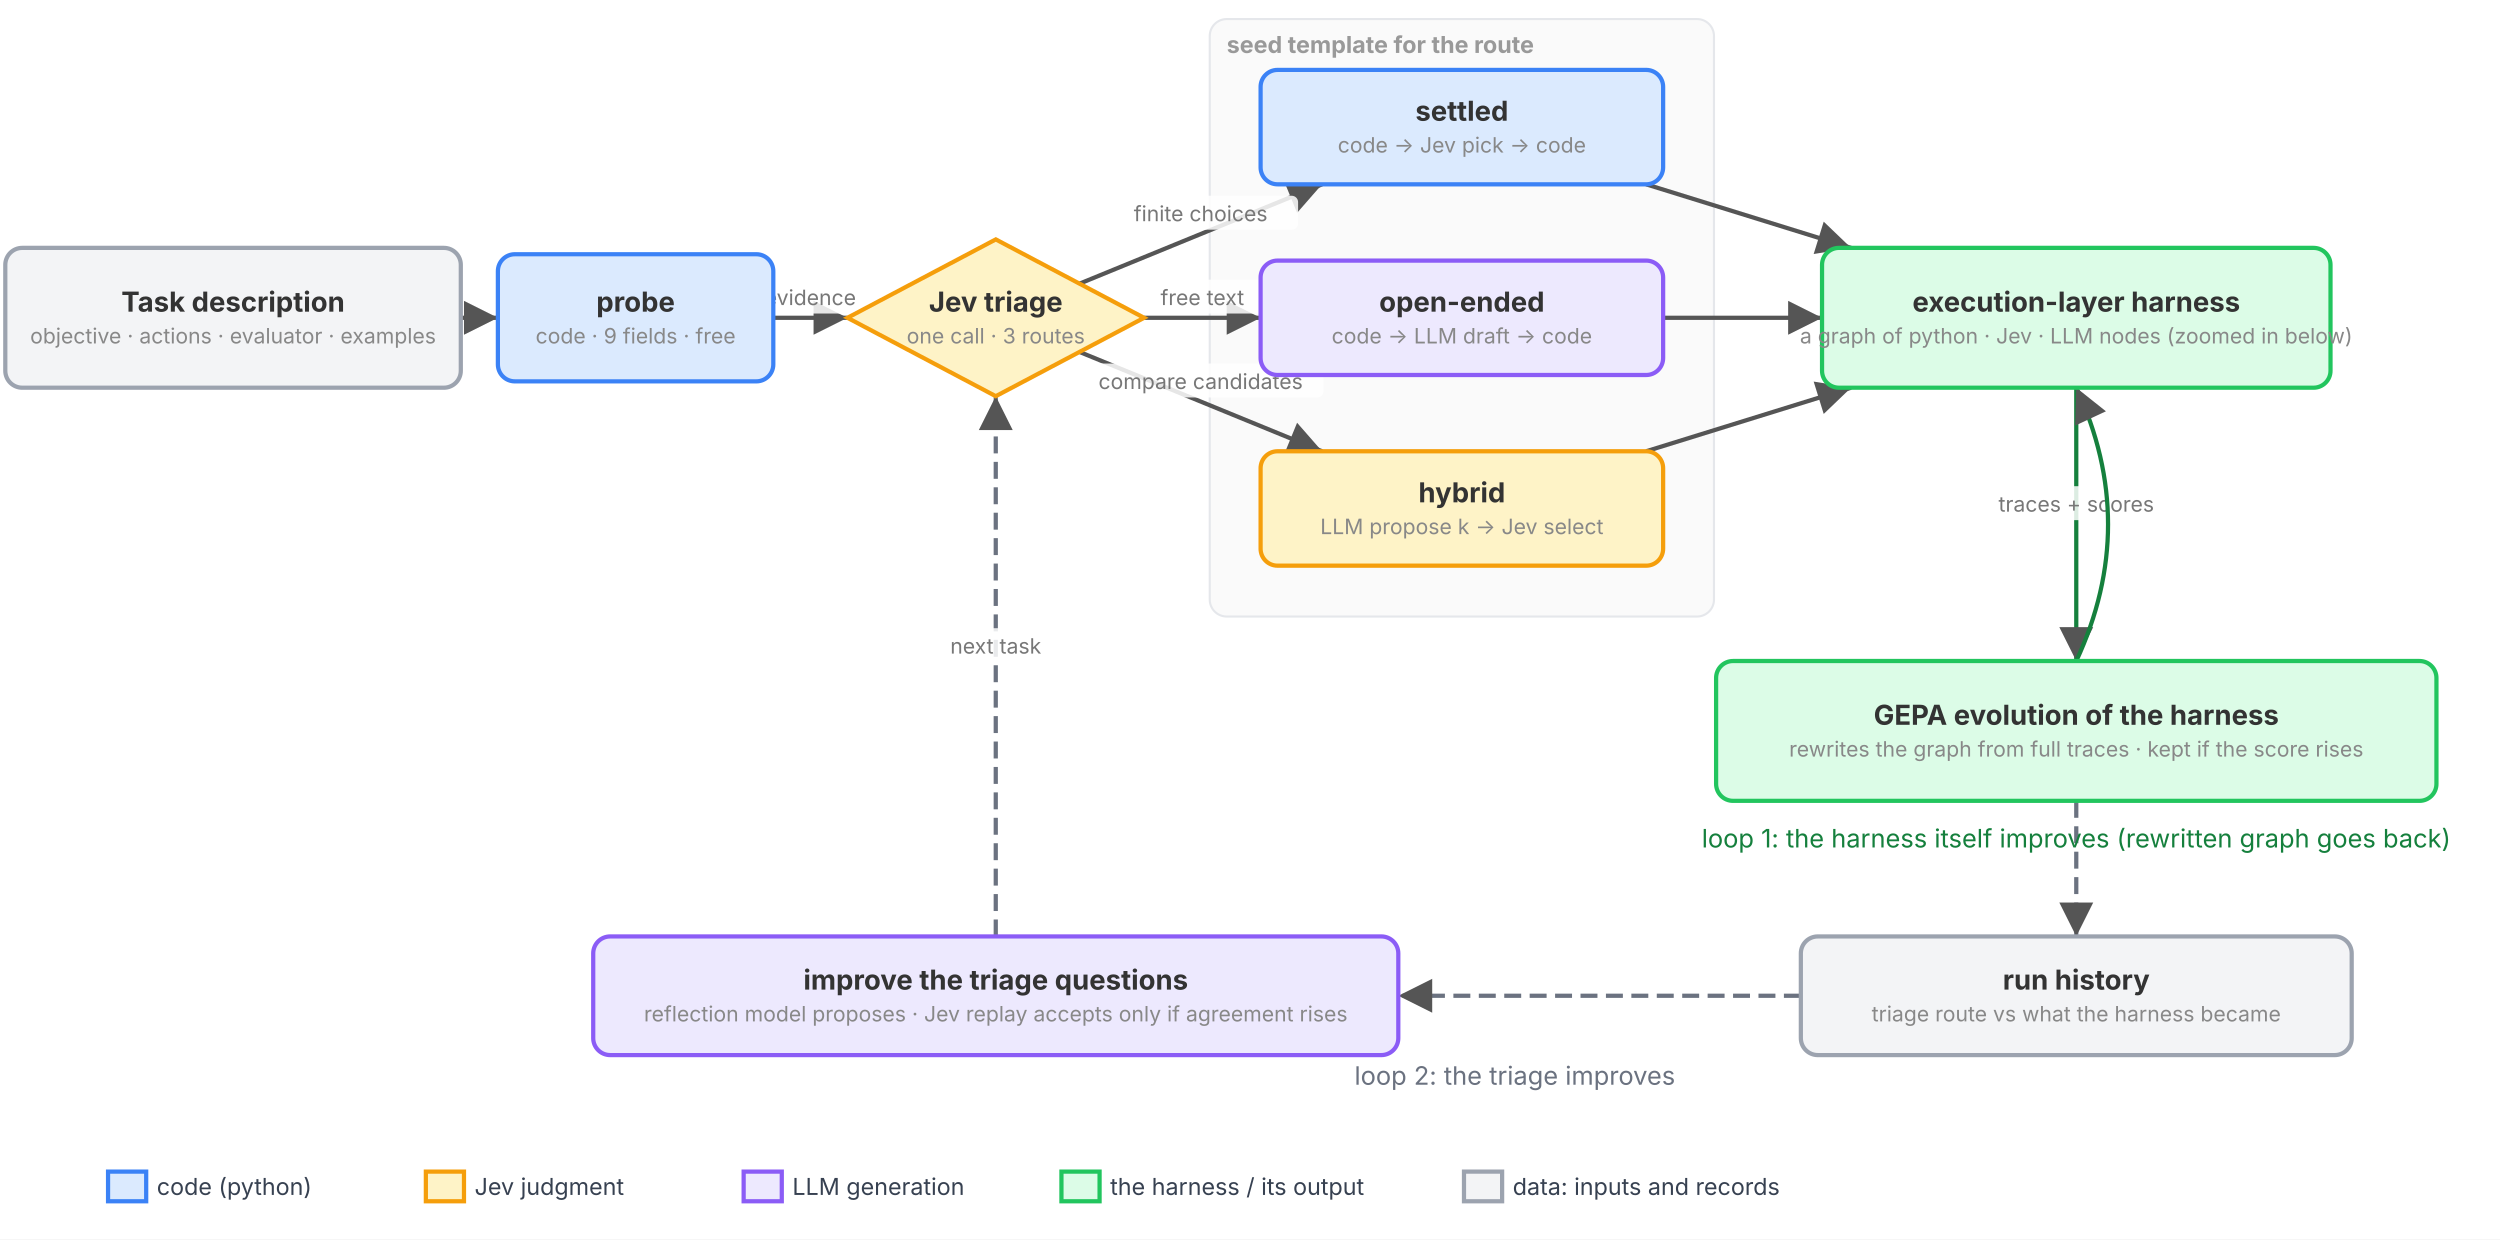
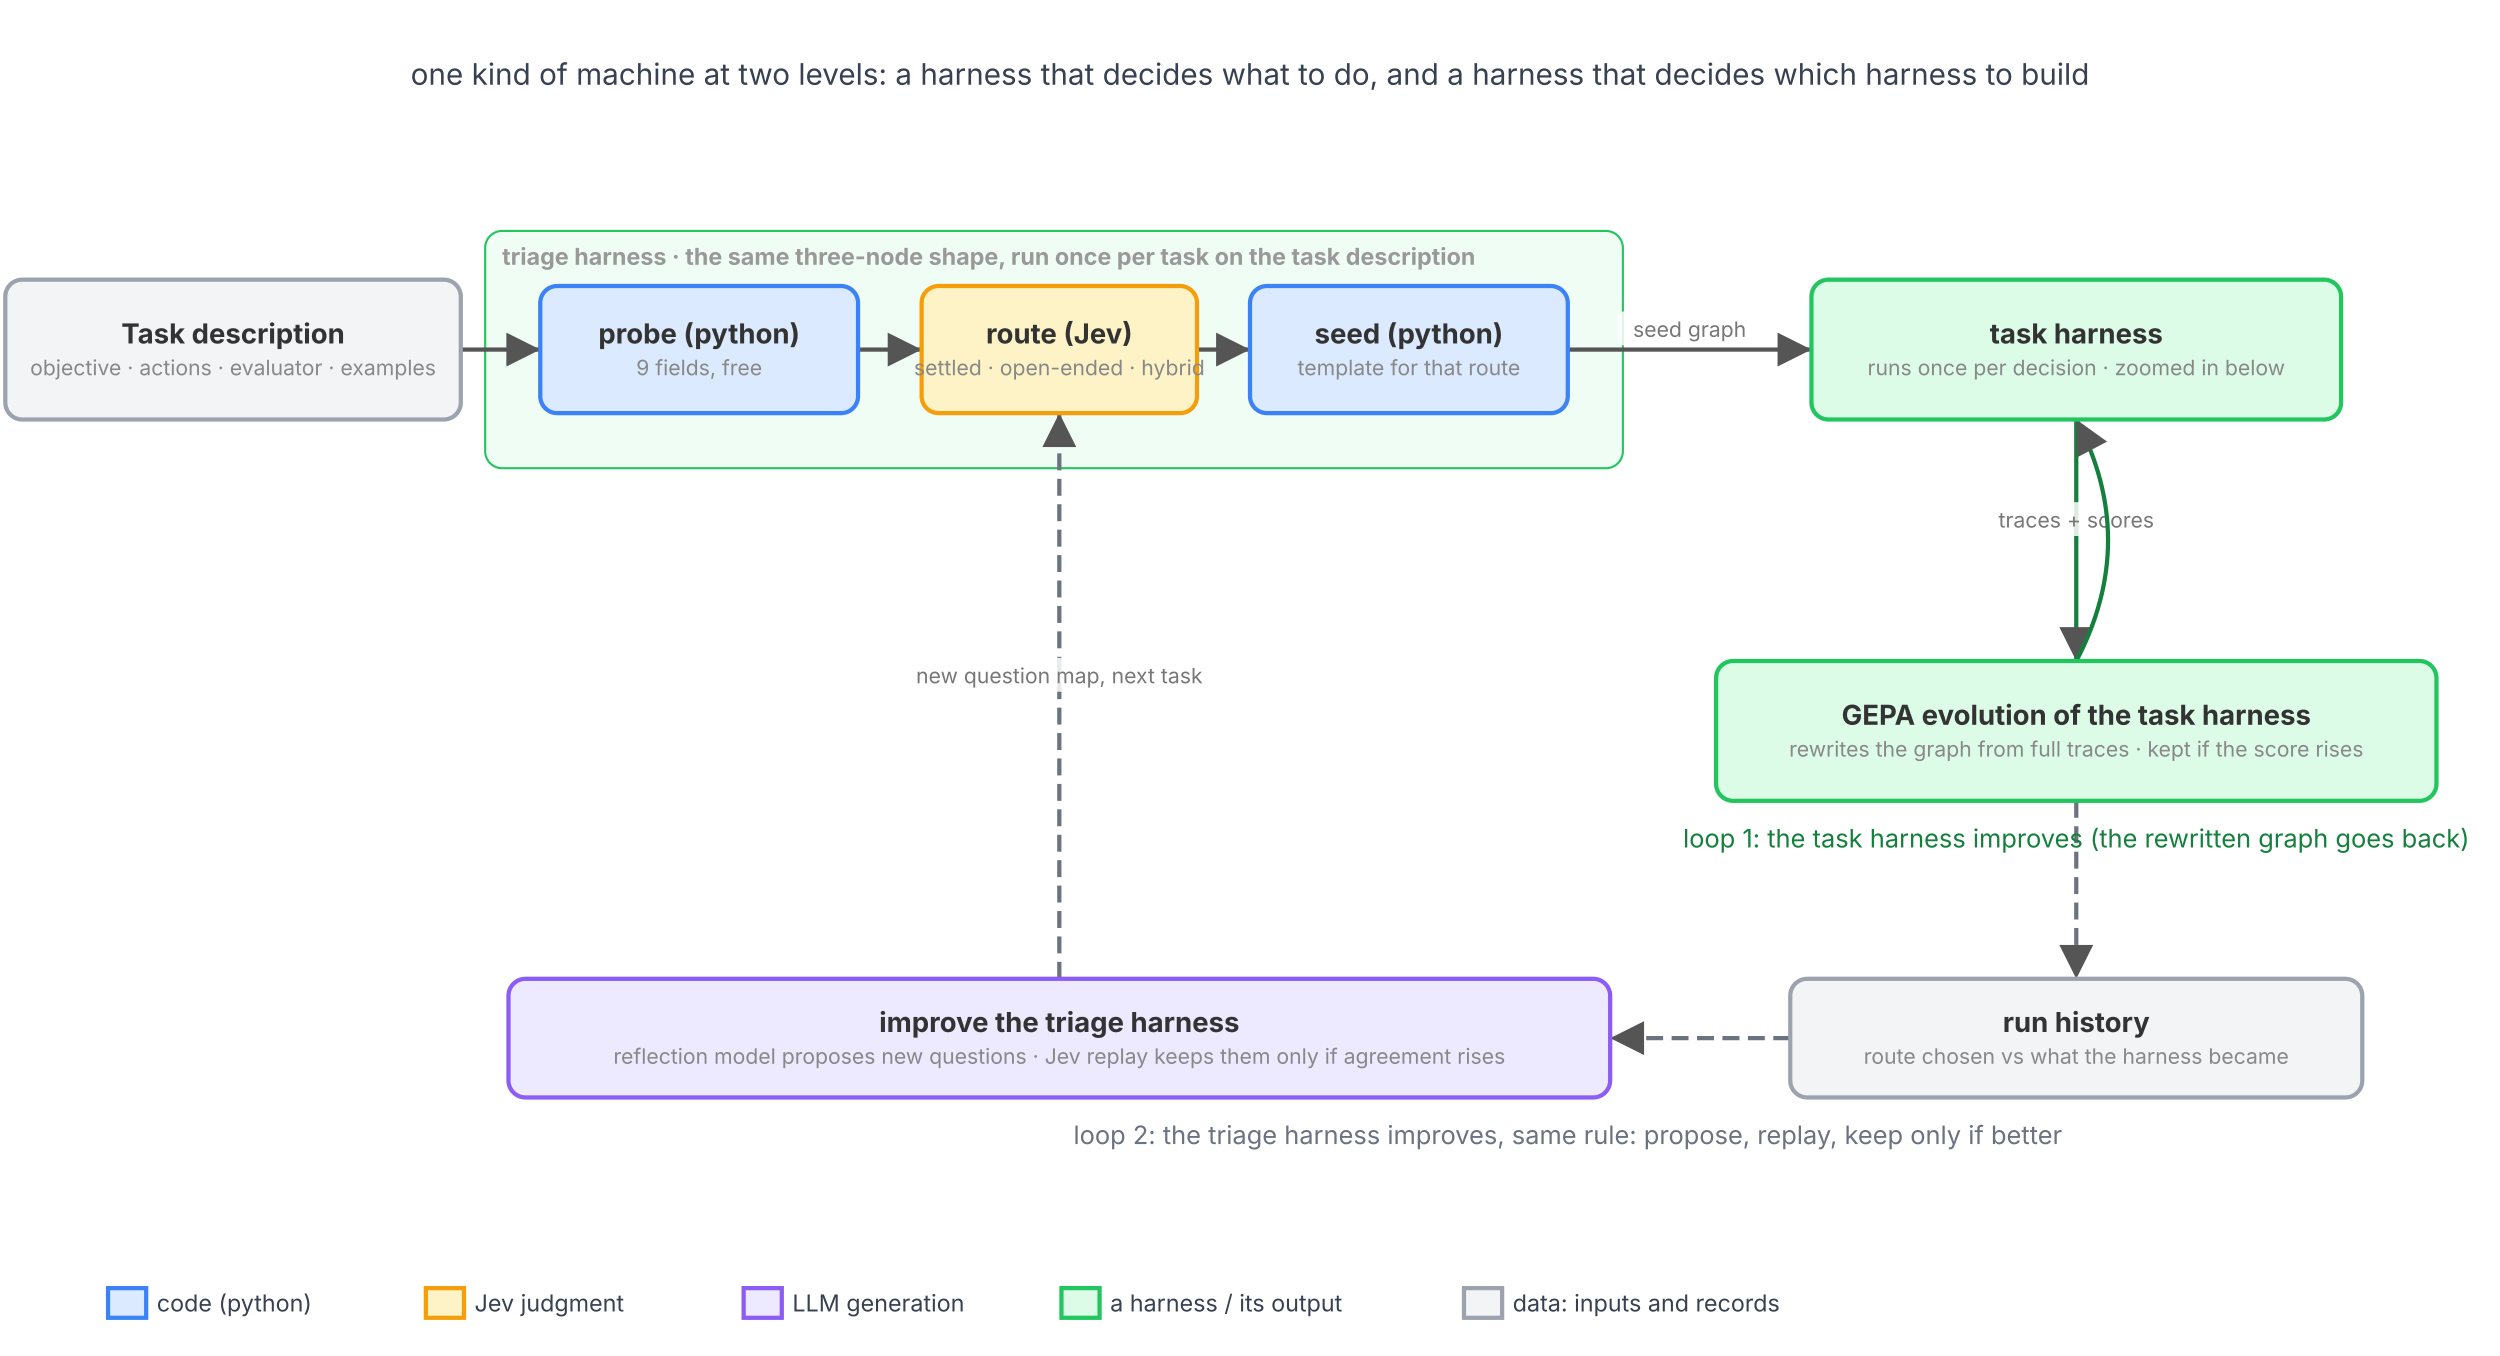
- <svg xmlns="http://www.w3.org/2000/svg" font-family="Inter, Helvetica, Arial, sans-serif" height="585" viewBox="0 0 1180 585" width="1180">
-   <rect fill="#FFFFFF" height="585" width="1180" />
+ <svg xmlns="http://www.w3.org/2000/svg" font-family="Inter, Helvetica, Arial, sans-serif" height="640" viewBox="0 0 1180 640" width="1180">
+   <rect fill="#FFFFFF" height="640" width="1180" />
  <defs>
    <marker id="arrow-default" markerHeight="10" markerUnits="strokeWidth" markerWidth="10" orient="auto" refX="8" refY="4">
      <polygon fill="#555555" points="0 0, 8 4, 0 8" />
    </marker>
    <marker id="arrow-c0" markerHeight="10" markerUnits="strokeWidth" markerWidth="10" orient="auto" refX="8" refY="4">
      <polygon fill="#2563EB" points="0 0, 8 4, 0 8" />
    </marker>
    <marker id="arrow-c1" markerHeight="10" markerUnits="strokeWidth" markerWidth="10" orient="auto" refX="8" refY="4">
      <polygon fill="#10B981" points="0 0, 8 4, 0 8" />
    </marker>
    <marker id="arrow-c2" markerHeight="10" markerUnits="strokeWidth" markerWidth="10" orient="auto" refX="8" refY="4">
      <polygon fill="#7C3AED" points="0 0, 8 4, 0 8" />
    </marker>
    <marker id="arrow-c3" markerHeight="10" markerUnits="strokeWidth" markerWidth="10" orient="auto" refX="8" refY="4">
      <polygon fill="#EA580C" points="0 0, 8 4, 0 8" />
    </marker>
    <marker id="arrow-c4" markerHeight="10" markerUnits="strokeWidth" markerWidth="10" orient="auto" refX="8" refY="4">
      <polygon fill="#C62828" points="0 0, 8 4, 0 8" />
    </marker>
    <marker id="arrow-c5" markerHeight="10" markerUnits="strokeWidth" markerWidth="10" orient="auto" refX="8" refY="4">
      <polygon fill="#0D47A1" points="0 0, 8 4, 0 8" />
    </marker>
    <marker id="arrow-c6" markerHeight="10" markerUnits="strokeWidth" markerWidth="10" orient="auto" refX="8" refY="4">
      <polygon fill="#1B5E20" points="0 0, 8 4, 0 8" />
    </marker>
    <marker id="arrow-c7" markerHeight="10" markerUnits="strokeWidth" markerWidth="10" orient="auto" refX="8" refY="4">
      <polygon fill="#4A148C" points="0 0, 8 4, 0 8" />
    </marker>
    <marker id="arrow-c8" markerHeight="10" markerUnits="strokeWidth" markerWidth="10" orient="auto" refX="8" refY="4">
      <polygon fill="#BF360C" points="0 0, 8 4, 0 8" />
    </marker>
    <marker id="arrow-c9" markerHeight="10" markerUnits="strokeWidth" markerWidth="10" orient="auto" refX="8" refY="4">
      <polygon fill="#37474F" points="0 0, 8 4, 0 8" />
    </marker>
  </defs>
-   <rect fill="#FAFAFA" height="282.0" rx="8" stroke="#E5E7EB" stroke-width="1" width="238.0" x="571.0" y="9.0" />
-   <text fill="#999999" font-size="11" font-weight="bold" x="579.0" y="25.0">seed template for the route</text>
-   <path d="M 217.5,150.0 L 235.0,150.0" fill="none" marker-end="url(#arrow-default)" stroke="#555555" stroke-width="2" />
-   <path d="M 365.0,150.0 L 400.0,150.0" fill="none" marker-end="url(#arrow-default)" stroke="#555555" stroke-width="2" />
-   <rect fill="#FFFFFF" height="16" opacity="0.85" rx="3" width="56.0" x="354.5" y="132.0" />
-   <text fill="#777777" font-size="10" text-anchor="middle" x="382.5" y="144.0">evidence</text>
-   <path d="M 509.5,133.9 L 624.0,87.0" fill="none" marker-end="url(#arrow-default)" stroke="#555555" stroke-width="2" />
-   <rect fill="#FFFFFF" height="16" opacity="0.85" rx="3" width="92.0" x="520.7" y="92.4" />
-   <text fill="#777777" font-size="10" text-anchor="middle" x="566.7" y="104.4">finite choices</text>
-   <path d="M 540.0,150.0 L 595.0,150.0" fill="none" marker-end="url(#arrow-default)" stroke="#555555" stroke-width="2" />
-   <rect fill="#FFFFFF" height="16" opacity="0.85" rx="3" width="62.0" x="536.5" y="132.0" />
-   <text fill="#777777" font-size="10" text-anchor="middle" x="567.5" y="144.0">free text</text>
-   <path d="M 509.5,166.1 L 624.0,213.0" fill="none" marker-end="url(#arrow-default)" stroke="#555555" stroke-width="2" />
-   <rect fill="#FFFFFF" height="16" opacity="0.85" rx="3" width="116.0" x="508.7" y="171.6" />
-   <text fill="#777777" font-size="10" text-anchor="middle" x="566.7" y="183.6">compare candidates</text>
-   <path d="M 777.0,87.0 L 873.7,117.0" fill="none" marker-end="url(#arrow-default)" stroke="#555555" stroke-width="2" />
-   <path d="M 785.0,150.0 L 860.0,150.0" fill="none" marker-end="url(#arrow-default)" stroke="#555555" stroke-width="2" />
-   <path d="M 777.0,213.0 L 873.7,183.0" fill="none" marker-end="url(#arrow-default)" stroke="#555555" stroke-width="2" />
-   <path d="M 980.0,378.0 L 980.0,442.0" fill="none" marker-end="url(#arrow-default)" stroke="#6B7280" stroke-dasharray="8,4" stroke-width="2" />
-   <path d="M 850.0,470.0 L 660.0,470.0" fill="none" marker-end="url(#arrow-default)" stroke="#6B7280" stroke-dasharray="8,4" stroke-width="2" />
-   <path d="M 470.0,442.0 L 470.0,187.0" fill="none" marker-end="url(#arrow-default)" stroke="#6B7280" stroke-dasharray="8,4" stroke-width="2" />
-   <rect fill="#FFFFFF" height="16" opacity="0.85" rx="3" width="62.0" x="439.0" y="296.5" />
-   <text fill="#777777" font-size="10" text-anchor="middle" x="470.0" y="308.5">next task</text>
-   <path d="M 980.0,183.0 L 980.0,312.0" fill="none" marker-end="url(#arrow-default)" stroke="#15803D" stroke-width="2" />
-   <rect fill="#FFFFFF" height="16" opacity="0.85" rx="3" width="98.0" x="931.0" y="229.5" />
-   <text fill="#777777" font-size="10" text-anchor="middle" x="980.0" y="241.5">traces + scores</text>
-   <path d="M 980.0,312.0 Q 1010.0,247.5 980.0,183.0" fill="none" marker-end="url(#arrow-default)" stroke="#15803D" stroke-width="2" />
-   <rect fill="#F3F4F6" height="66.0" rx="8" stroke="#9CA3AF" stroke-width="2" width="215.0" x="2.5" y="117.0" />
-   <text fill="#333333" font-size="13" font-weight="bold" text-anchor="middle" x="110.0" y="147.1">Task description</text>
-   <text fill="#888888" font-size="10" text-anchor="middle" x="110.0" y="162.1">objective · actions · evaluator · examples</text>
-   <rect fill="#DBEAFE" height="60.0" rx="8" stroke="#3B82F6" stroke-width="2" width="130.0" x="235.0" y="120.0" />
-   <text fill="#333333" font-size="13" font-weight="bold" text-anchor="middle" x="300.0" y="147.1">probe</text>
-   <text fill="#888888" font-size="10" text-anchor="middle" x="300.0" y="162.1">code · 9 fields · free</text>
-   <polygon fill="#FEF3C7" points="470.0,113.0 540.0,150.0 470.0,187.0 400.0,150.0" stroke="#F59E0B" stroke-width="2" />
-   <text fill="#333333" font-size="13" font-weight="bold" text-anchor="middle" x="470.0" y="147.1">Jev triage</text>
-   <text fill="#888888" font-size="10" text-anchor="middle" x="470.0" y="162.1">one call · 3 routes</text>
-   <rect fill="#DBEAFE" height="54.0" rx="8" stroke="#3B82F6" stroke-width="2" width="190.0" x="595.0" y="33.0" />
-   <text fill="#333333" font-size="13" font-weight="bold" text-anchor="middle" x="690.0" y="57.0">settled</text>
-   <text fill="#888888" font-size="10" text-anchor="middle" x="690.0" y="72.0">code → Jev pick → code</text>
-   <rect fill="#EDE9FE" height="54.0" rx="8" stroke="#8B5CF6" stroke-width="2" width="190.0" x="595.0" y="123.0" />
-   <text fill="#333333" font-size="13" font-weight="bold" text-anchor="middle" x="690.0" y="147.1">open-ended</text>
-   <text fill="#888888" font-size="10" text-anchor="middle" x="690.0" y="162.1">code → LLM draft → code</text>
-   <rect fill="#FEF3C7" height="54.0" rx="8" stroke="#F59E0B" stroke-width="2" width="190.0" x="595.0" y="213.0" />
-   <text fill="#333333" font-size="13" font-weight="bold" text-anchor="middle" x="690.0" y="237.1">hybrid</text>
-   <text fill="#888888" font-size="10" text-anchor="middle" x="690.0" y="252.1">LLM propose k → Jev select</text>
-   <rect fill="#DCFCE7" height="66.0" rx="8" stroke="#22C55E" stroke-width="2" width="240.0" x="860.0" y="117.0" />
-   <text fill="#333333" font-size="13" font-weight="bold" text-anchor="middle" x="980.0" y="147.1">execution-layer harness</text>
-   <text fill="#888888" font-size="10" text-anchor="middle" x="980.0" y="162.1">a graph of python · Jev · LLM nodes (zoomed in below)</text>
+   <rect fill="#F0FDF4" height="112.0" rx="8" stroke="#22C55E" stroke-width="1" width="537.0" x="229.0" y="109.0" />
+   <text fill="#999999" font-size="11" font-weight="bold" x="237.0" y="125.0">triage harness · the same three-node shape, run once per task on the task description</text>
+   <path d="M 217.5,165.0 L 255.0,165.0" fill="none" marker-end="url(#arrow-default)" stroke="#555555" stroke-width="2" />
+   <path d="M 405.0,165.0 L 435.0,165.0" fill="none" marker-end="url(#arrow-default)" stroke="#555555" stroke-width="2" />
+   <path d="M 565.0,165.0 L 590.0,165.0" fill="none" marker-end="url(#arrow-default)" stroke="#555555" stroke-width="2" />
+   <path d="M 740.0,165.0 L 855.0,165.0" fill="none" marker-end="url(#arrow-default)" stroke="#555555" stroke-width="2" />
+   <rect fill="#FFFFFF" height="16" opacity="0.85" rx="3" width="68.0" x="763.5" y="147.0" />
+   <text fill="#777777" font-size="10" text-anchor="middle" x="797.5" y="159.0">seed graph</text>
+   <path d="M 980.0,198.0 L 980.0,312.0" fill="none" marker-end="url(#arrow-default)" stroke="#15803D" stroke-width="2" />
+   <rect fill="#FFFFFF" height="16" opacity="0.85" rx="3" width="98.0" x="931.0" y="237.0" />
+   <text fill="#777777" font-size="10" text-anchor="middle" x="980.0" y="249.0">traces + scores</text>
+   <path d="M 980.0,312.0 Q 1010.0,255.0 980.0,198.0" fill="none" marker-end="url(#arrow-default)" stroke="#15803D" stroke-width="2" />
+   <path d="M 980.0,378.0 L 980.0,462.0" fill="none" marker-end="url(#arrow-default)" stroke="#6B7280" stroke-dasharray="8,4" stroke-width="2" />
+   <path d="M 845.0,490.0 L 760.0,490.0" fill="none" marker-end="url(#arrow-default)" stroke="#6B7280" stroke-dasharray="8,4" stroke-width="2" />
+   <path d="M 500.0,462.0 L 500.0,195.0" fill="none" marker-end="url(#arrow-default)" stroke="#6B7280" stroke-dasharray="8,4" stroke-width="2" />
+   <rect fill="#FFFFFF" height="16" opacity="0.85" rx="3" width="170.0" x="415.0" y="310.5" />
+   <text fill="#777777" font-size="10" text-anchor="middle" x="500.0" y="322.5">new question map, next task</text>
+   <rect fill="#F3F4F6" height="66.0" rx="8" stroke="#9CA3AF" stroke-width="2" width="215.0" x="2.5" y="132.0" />
+   <text fill="#333333" font-size="13" font-weight="bold" text-anchor="middle" x="110.0" y="162.1">Task description</text>
+   <text fill="#888888" font-size="10" text-anchor="middle" x="110.0" y="177.1">objective · actions · evaluator · examples</text>
+   <rect fill="#DBEAFE" height="60.0" rx="8" stroke="#3B82F6" stroke-width="2" width="150.0" x="255.0" y="135.0" />
+   <text fill="#333333" font-size="13" font-weight="bold" text-anchor="middle" x="330.0" y="162.1">probe (python)</text>
+   <text fill="#888888" font-size="10" text-anchor="middle" x="330.0" y="177.1">9 fields, free</text>
+   <rect fill="#FEF3C7" height="60.0" rx="8" stroke="#F59E0B" stroke-width="2" width="130.0" x="435.0" y="135.0" />
+   <text fill="#333333" font-size="13" font-weight="bold" text-anchor="middle" x="500.0" y="162.1">route (Jev)</text>
+   <text fill="#888888" font-size="10" text-anchor="middle" x="500.0" y="177.1">settled · open-ended · hybrid</text>
+   <rect fill="#DBEAFE" height="60.0" rx="8" stroke="#3B82F6" stroke-width="2" width="150.0" x="590.0" y="135.0" />
+   <text fill="#333333" font-size="13" font-weight="bold" text-anchor="middle" x="665.0" y="162.1">seed (python)</text>
+   <text fill="#888888" font-size="10" text-anchor="middle" x="665.0" y="177.1">template for that route</text>
+   <rect fill="#DCFCE7" height="66.0" rx="8" stroke="#22C55E" stroke-width="2" width="250.0" x="855.0" y="132.0" />
+   <text fill="#333333" font-size="13" font-weight="bold" text-anchor="middle" x="980.0" y="162.1">task harness</text>
+   <text fill="#888888" font-size="10" text-anchor="middle" x="980.0" y="177.1">runs once per decision · zoomed in below</text>
  <rect fill="#DCFCE7" height="66.0" rx="8" stroke="#22C55E" stroke-width="2" width="340.0" x="810.0" y="312.0" />
-   <text fill="#333333" font-size="13" font-weight="bold" text-anchor="middle" x="980.0" y="342.1">GEPA evolution of the harness</text>
+   <text fill="#333333" font-size="13" font-weight="bold" text-anchor="middle" x="980.0" y="342.1">GEPA evolution of the task harness</text>
  <text fill="#888888" font-size="10" text-anchor="middle" x="980.0" y="357.1">rewrites the graph from full traces · kept if the score rises</text>
-   <rect fill="#F3F4F6" height="56.0" rx="8" stroke="#9CA3AF" stroke-width="2" width="260.0" x="850.0" y="442.0" />
-   <text fill="#333333" font-size="13" font-weight="bold" text-anchor="middle" x="980.0" y="467.1">run history</text>
-   <text fill="#888888" font-size="10" text-anchor="middle" x="980.0" y="482.1">triage route vs what the harness became</text>
-   <rect fill="#EDE9FE" height="56.0" rx="8" stroke="#8B5CF6" stroke-width="2" width="380.0" x="280.0" y="442.0" />
-   <text fill="#333333" font-size="13" font-weight="bold" text-anchor="middle" x="470.0" y="467.1">improve the triage questions</text>
-   <text fill="#888888" font-size="10" text-anchor="middle" x="470.0" y="482.1">reflection model proposes · Jev replay accepts only if agreement rises</text>
-   <rect fill="#DBEAFE" height="14.0" rx="0" stroke="#3B82F6" stroke-width="2" width="18.0" x="51.0" y="553.0" />
-   <text fill="#333333" font-size="13" font-weight="bold" text-anchor="middle" x="60.0" y="564.5"> </text>
-   <rect fill="#FEF3C7" height="14.0" rx="0" stroke="#F59E0B" stroke-width="2" width="18.0" x="201.0" y="553.0" />
-   <text fill="#333333" font-size="13" font-weight="bold" text-anchor="middle" x="210.0" y="564.5"> </text>
-   <rect fill="#EDE9FE" height="14.0" rx="0" stroke="#8B5CF6" stroke-width="2" width="18.0" x="351.0" y="553.0" />
-   <text fill="#333333" font-size="13" font-weight="bold" text-anchor="middle" x="360.0" y="564.5"> </text>
-   <rect fill="#DCFCE7" height="14.0" rx="0" stroke="#22C55E" stroke-width="2" width="18.0" x="501.0" y="553.0" />
-   <text fill="#333333" font-size="13" font-weight="bold" text-anchor="middle" x="510.0" y="564.5"> </text>
-   <rect fill="#F3F4F6" height="14.0" rx="0" stroke="#9CA3AF" stroke-width="2" width="18.0" x="691.0" y="553.0" />
-   <text fill="#333333" font-size="13" font-weight="bold" text-anchor="middle" x="700.0" y="564.5"> </text>
-   <text fill="#15803D" font-size="12" text-anchor="middle" x="980.0" y="400.0">loop 1: the harness itself improves (rewritten graph goes back)</text>
-   <text fill="#6B7280" font-size="12" text-anchor="middle" x="715.0" y="512.0">loop 2: the triage improves</text>
-   <text fill="#374151" font-size="11" text-anchor="start" x="74.0" y="564.0">code (python)</text>
-   <text fill="#374151" font-size="11" text-anchor="start" x="224.0" y="564.0">Jev judgment</text>
-   <text fill="#374151" font-size="11" text-anchor="start" x="374.0" y="564.0">LLM generation</text>
-   <text fill="#374151" font-size="11" text-anchor="start" x="524.0" y="564.0">the harness / its output</text>
-   <text fill="#374151" font-size="11" text-anchor="start" x="714.0" y="564.0">data: inputs and records</text>
+   <rect fill="#F3F4F6" height="56.0" rx="8" stroke="#9CA3AF" stroke-width="2" width="270.0" x="845.0" y="462.0" />
+   <text fill="#333333" font-size="13" font-weight="bold" text-anchor="middle" x="980.0" y="487.1">run history</text>
+   <text fill="#888888" font-size="10" text-anchor="middle" x="980.0" y="502.1">route chosen vs what the harness became</text>
+   <rect fill="#EDE9FE" height="56.0" rx="8" stroke="#8B5CF6" stroke-width="2" width="520.0" x="240.0" y="462.0" />
+   <text fill="#333333" font-size="13" font-weight="bold" text-anchor="middle" x="500.0" y="487.1">improve the triage harness</text>
+   <text fill="#888888" font-size="10" text-anchor="middle" x="500.0" y="502.1">reflection model proposes new questions · Jev replay keeps them only if agreement rises</text>
+   <rect fill="#DBEAFE" height="14.0" rx="0" stroke="#3B82F6" stroke-width="2" width="18.0" x="51.0" y="608.0" />
+   <text fill="#333333" font-size="13" font-weight="bold" text-anchor="middle" x="60.0" y="619.5"> </text>
+   <rect fill="#FEF3C7" height="14.0" rx="0" stroke="#F59E0B" stroke-width="2" width="18.0" x="201.0" y="608.0" />
+   <text fill="#333333" font-size="13" font-weight="bold" text-anchor="middle" x="210.0" y="619.5"> </text>
+   <rect fill="#EDE9FE" height="14.0" rx="0" stroke="#8B5CF6" stroke-width="2" width="18.0" x="351.0" y="608.0" />
+   <text fill="#333333" font-size="13" font-weight="bold" text-anchor="middle" x="360.0" y="619.5"> </text>
+   <rect fill="#DCFCE7" height="14.0" rx="0" stroke="#22C55E" stroke-width="2" width="18.0" x="501.0" y="608.0" />
+   <text fill="#333333" font-size="13" font-weight="bold" text-anchor="middle" x="510.0" y="619.5"> </text>
+   <rect fill="#F3F4F6" height="14.0" rx="0" stroke="#9CA3AF" stroke-width="2" width="18.0" x="691.0" y="608.0" />
+   <text fill="#333333" font-size="13" font-weight="bold" text-anchor="middle" x="700.0" y="619.5"> </text>
+   <text fill="#15803D" font-size="12" text-anchor="middle" x="980.0" y="400.0">loop 1: the task harness improves (the rewritten graph goes back)</text>
+   <text fill="#6B7280" font-size="12" text-anchor="middle" x="740.0" y="540.0">loop 2: the triage harness improves, same rule: propose, replay, keep only if better</text>
+   <text fill="#374151" font-size="14" text-anchor="middle" x="590.0" y="40.0">one kind of machine at two levels: a harness that decides what to do, and a harness that decides which harness to build</text>
+   <text fill="#374151" font-size="11" text-anchor="start" x="74.0" y="619.0">code (python)</text>
+   <text fill="#374151" font-size="11" text-anchor="start" x="224.0" y="619.0">Jev judgment</text>
+   <text fill="#374151" font-size="11" text-anchor="start" x="374.0" y="619.0">LLM generation</text>
+   <text fill="#374151" font-size="11" text-anchor="start" x="524.0" y="619.0">a harness / its output</text>
+   <text fill="#374151" font-size="11" text-anchor="start" x="714.0" y="619.0">data: inputs and records</text>
</svg>
